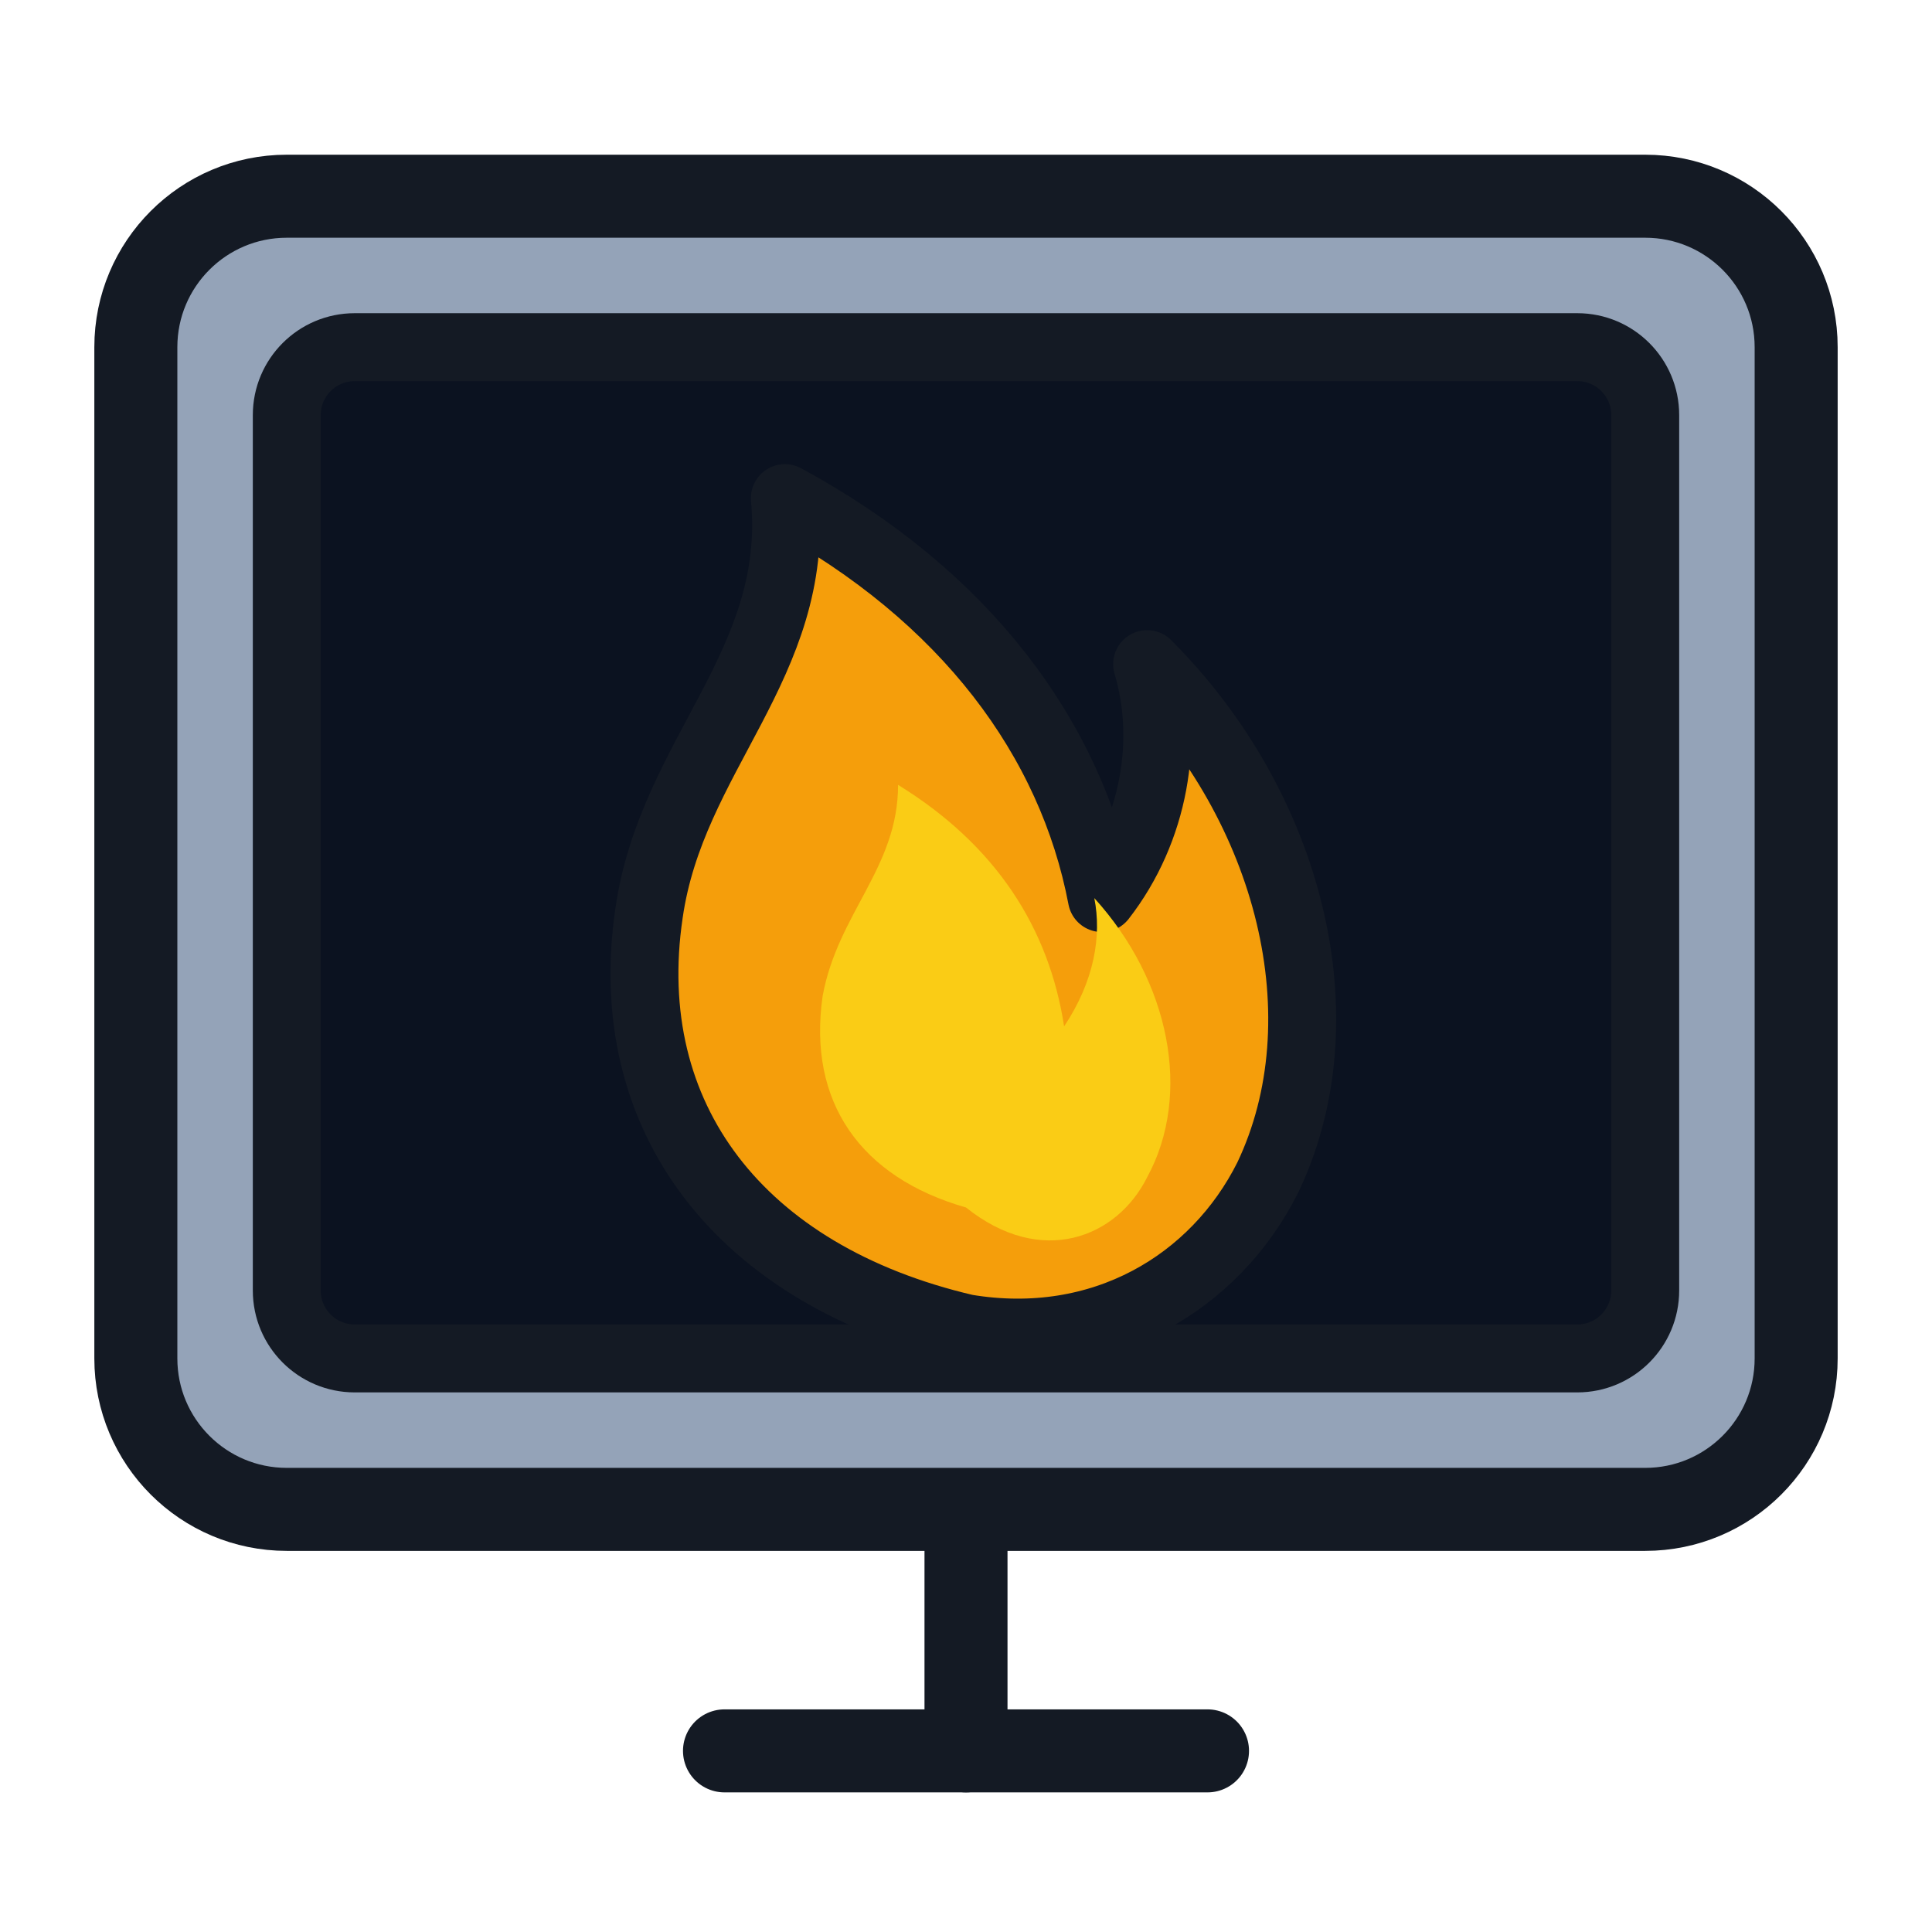
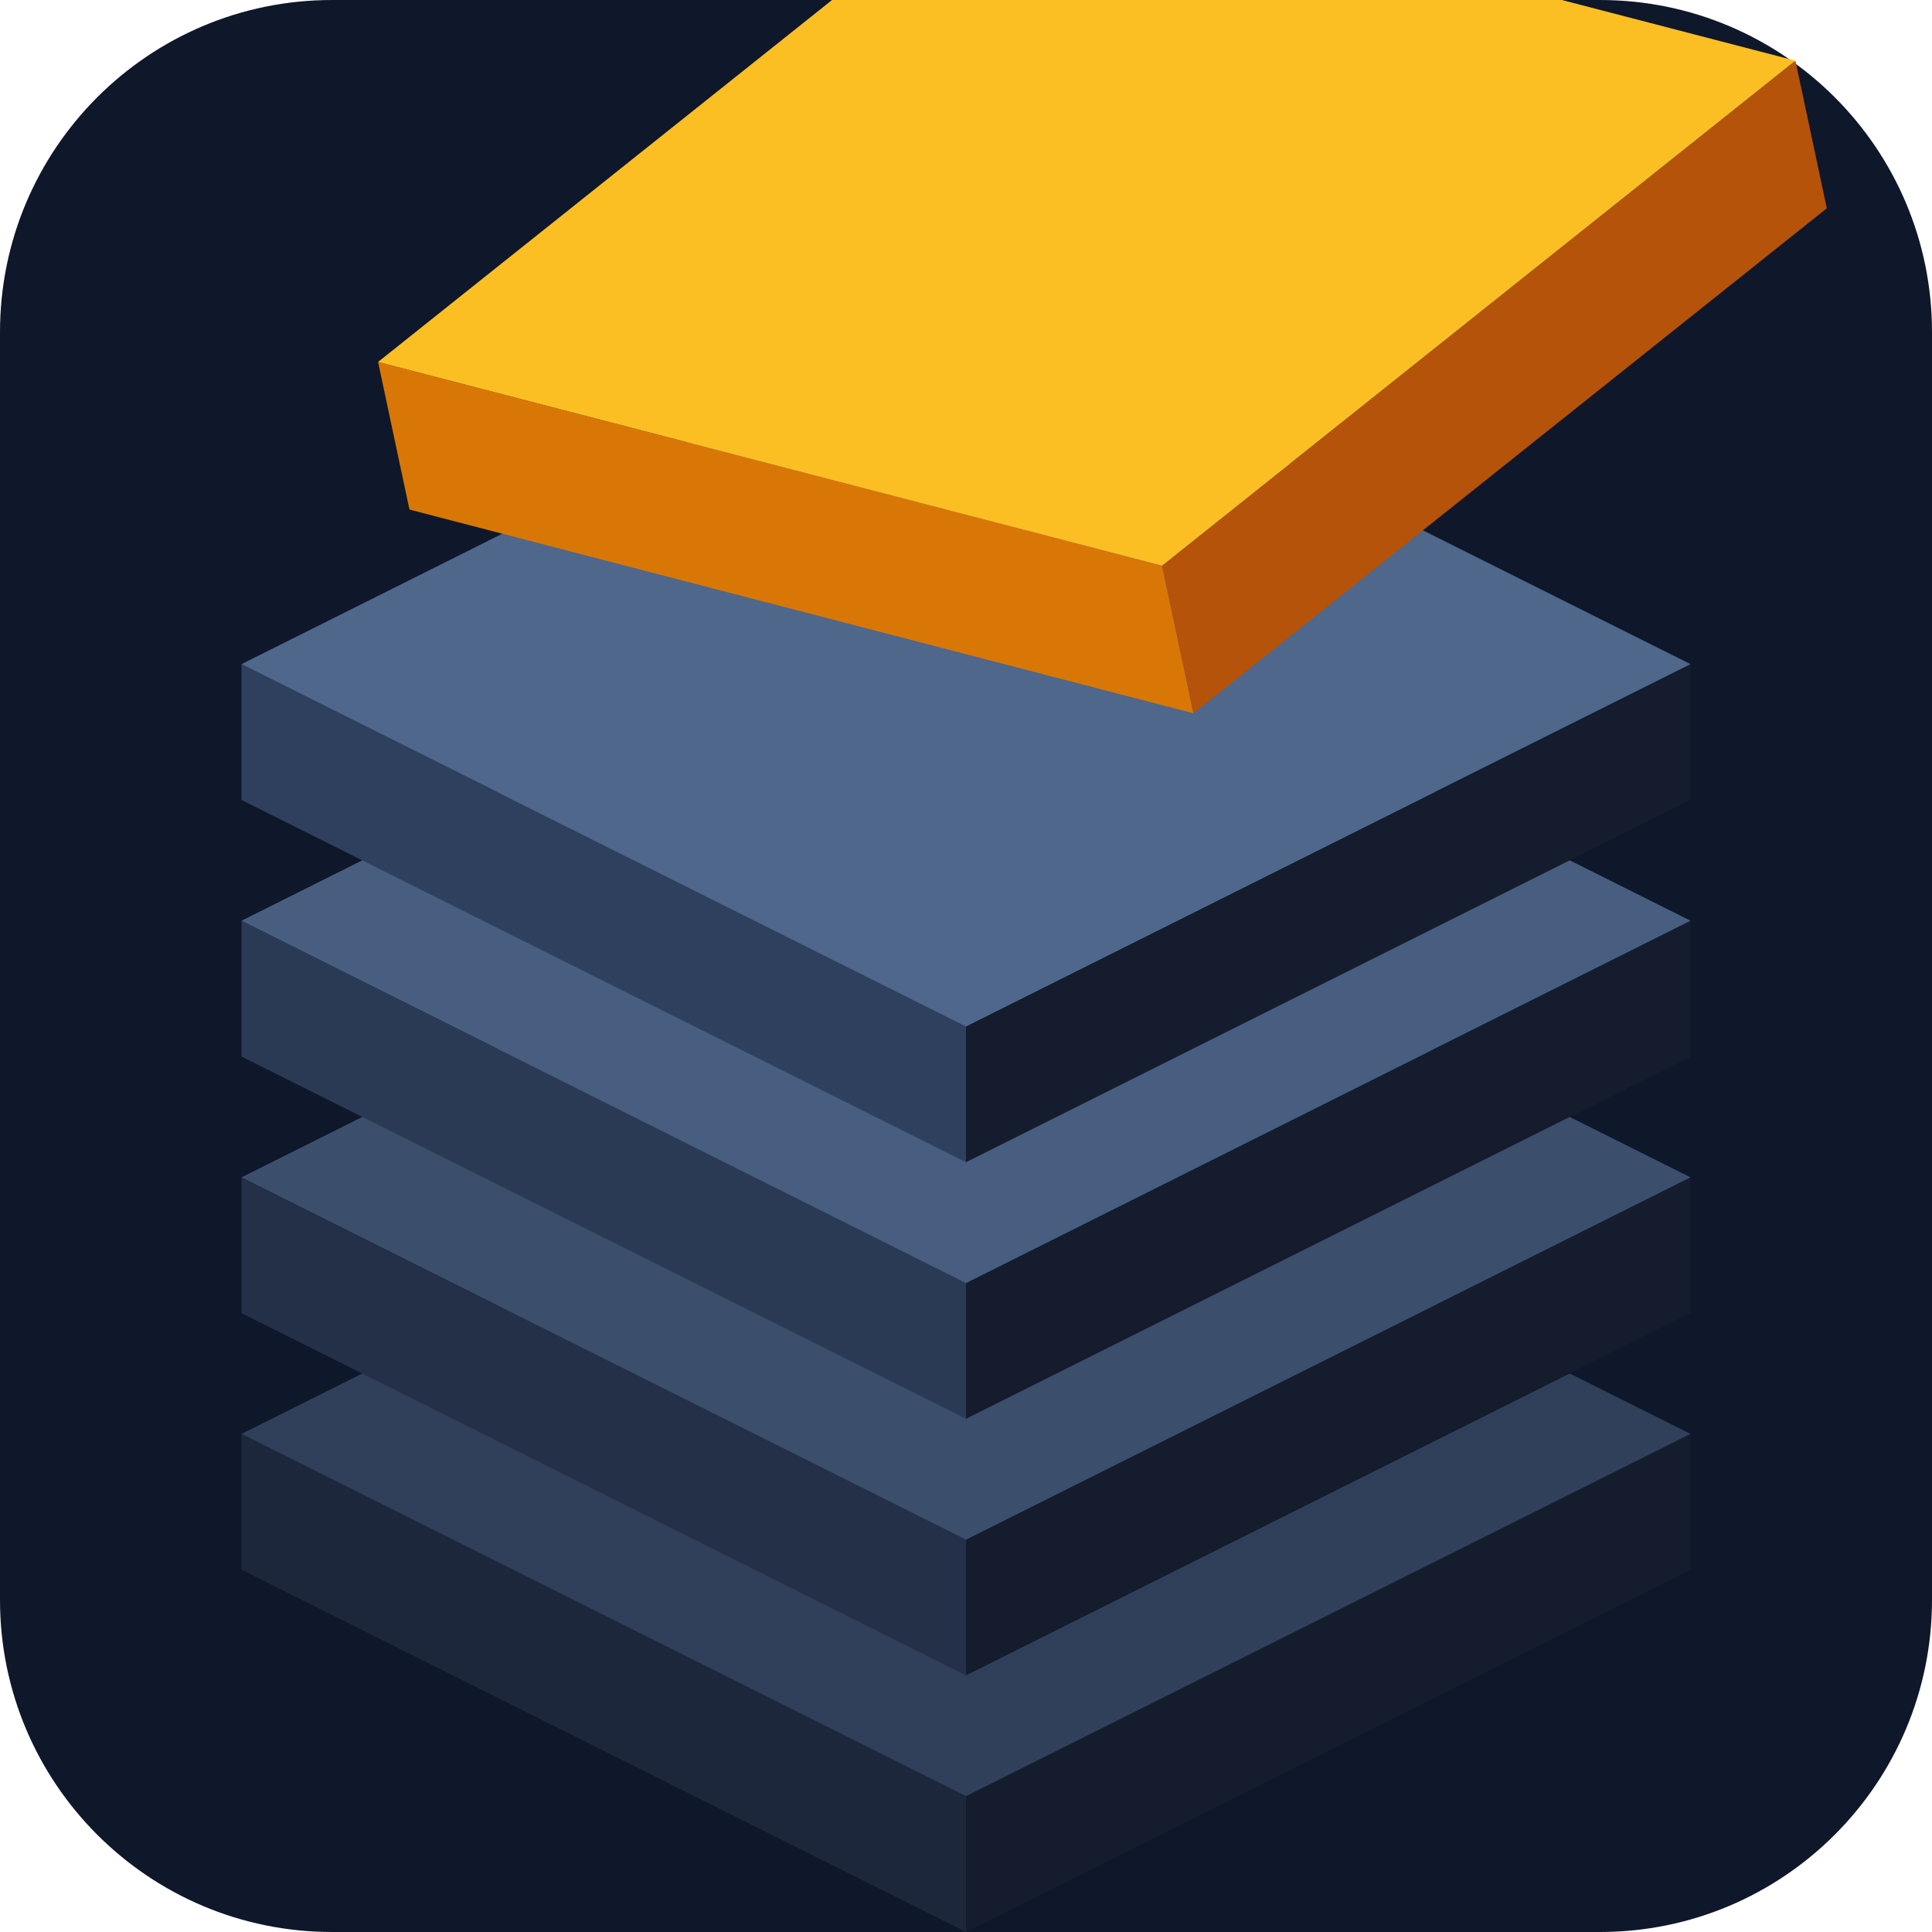
<svg xmlns="http://www.w3.org/2000/svg" viewBox="0 0 256 256" width="256" height="256">
-   <g stroke="#141a24" stroke-width="11" stroke-linejoin="round" stroke-linecap="round">
-     <path d="M96 232 h64" fill="none" />
-     <path d="M128 200 v32" fill="none" />
-     <rect x="18" y="26" width="220" height="174" rx="20" fill="#94a3b8" />
-     <rect x="38" y="46" width="180" height="134" rx="9" fill="#0b1220" stroke-width="9" />
+   <rect width="256" height="256" rx="44" fill="#0f172a" />
+   <g transform="translate(0 -6)">
+     <g>
+       <polygon points="32.0,196.0 128.0,244.0 128.0,262.0 32.0,214.0" fill="#1d273b" />
+       <polygon points="128.0,244.0 224.0,196.0 224.0,214.0 128.0,262.0" fill="#141c2e" />
+       <polygon points="128.0,148.0 224.0,196.0 128.0,244.0 32.0,196.0" fill="#30405a" />
+     </g>
+     <g>
+       <polygon points="32.0,162.0 128.0,210.0 128.0,228.0 32.0,180.0" fill="#233047" />
+       <polygon points="128.0,210.0 224.0,162.0 224.0,180.0 128.0,228.0" fill="#141c2e" />
+       <polygon points="128.0,114.0 224.0,162.0 128.0,210.0 32.0,162.0" fill="#3b4e6c" />
+     </g>
+     <g>
+       <polygon points="32.0,128.0 128.0,176.0 128.0,194.0 32.0,146.0" fill="#2a3a55" />
+       <polygon points="128.0,176.0 224.0,128.0 224.0,146.0 128.0,194.0" fill="#141c2e" />
+       <polygon points="128.0,80.0 224.0,128.0 128.0,176.0 32.0,128.0" fill="#485e80" />
+     </g>
+     <g>
+       <polygon points="32.0,94.0 128.0,142.0 128.0,160.0 32.0,112.0" fill="#2e405d" />
+       <polygon points="128.0,142.0 224.0,94.0 224.0,112.0 128.0,160.0" fill="#141c2e" />
+       <polygon points="128.0,46.0 224.0,94.0 128.0,142.0 32.0,94.0" fill="#4f678b" />
+     </g>
+     <g transform="translate(16 -4) rotate(-12 128 38)">
+       <polygon points="32.0,38.0 128.0,86.0 128.0,106.0 32.0,58.0" fill="#d97706" />
+       <polygon points="128.0,86.0 224.0,38.0 224.0,58.0 128.0,106.0" fill="#b45309" />
+       <polygon points="128.0,-10.0 224.0,38.0 128.0,86.0 32.0,38.0" fill="#fbbf24" />
+     </g>
  </g>
-   <path d="M128 176            c-30 -7 -46 -28 -42 -55            c3 -21 20 -33 18 -55            c24 13 38 32 42 53            c7 -9 9 -21 6 -31            c19 19 26 47 16 68            c-7 14 -22 23 -40 20 z" fill="#f59e0b" stroke="#141a24" stroke-width="9" stroke-linejoin="round" />
-   <path d="M128 160            c-14 -4 -21 -14 -19 -28            c2 -11 10 -17 10 -28            c13 8 20 19 22 32            c4 -6 5 -12 4 -17            c10 11 13 26 7 37            c-4 8 -14 12 -24 4 z" fill="#facc15" />
</svg>
